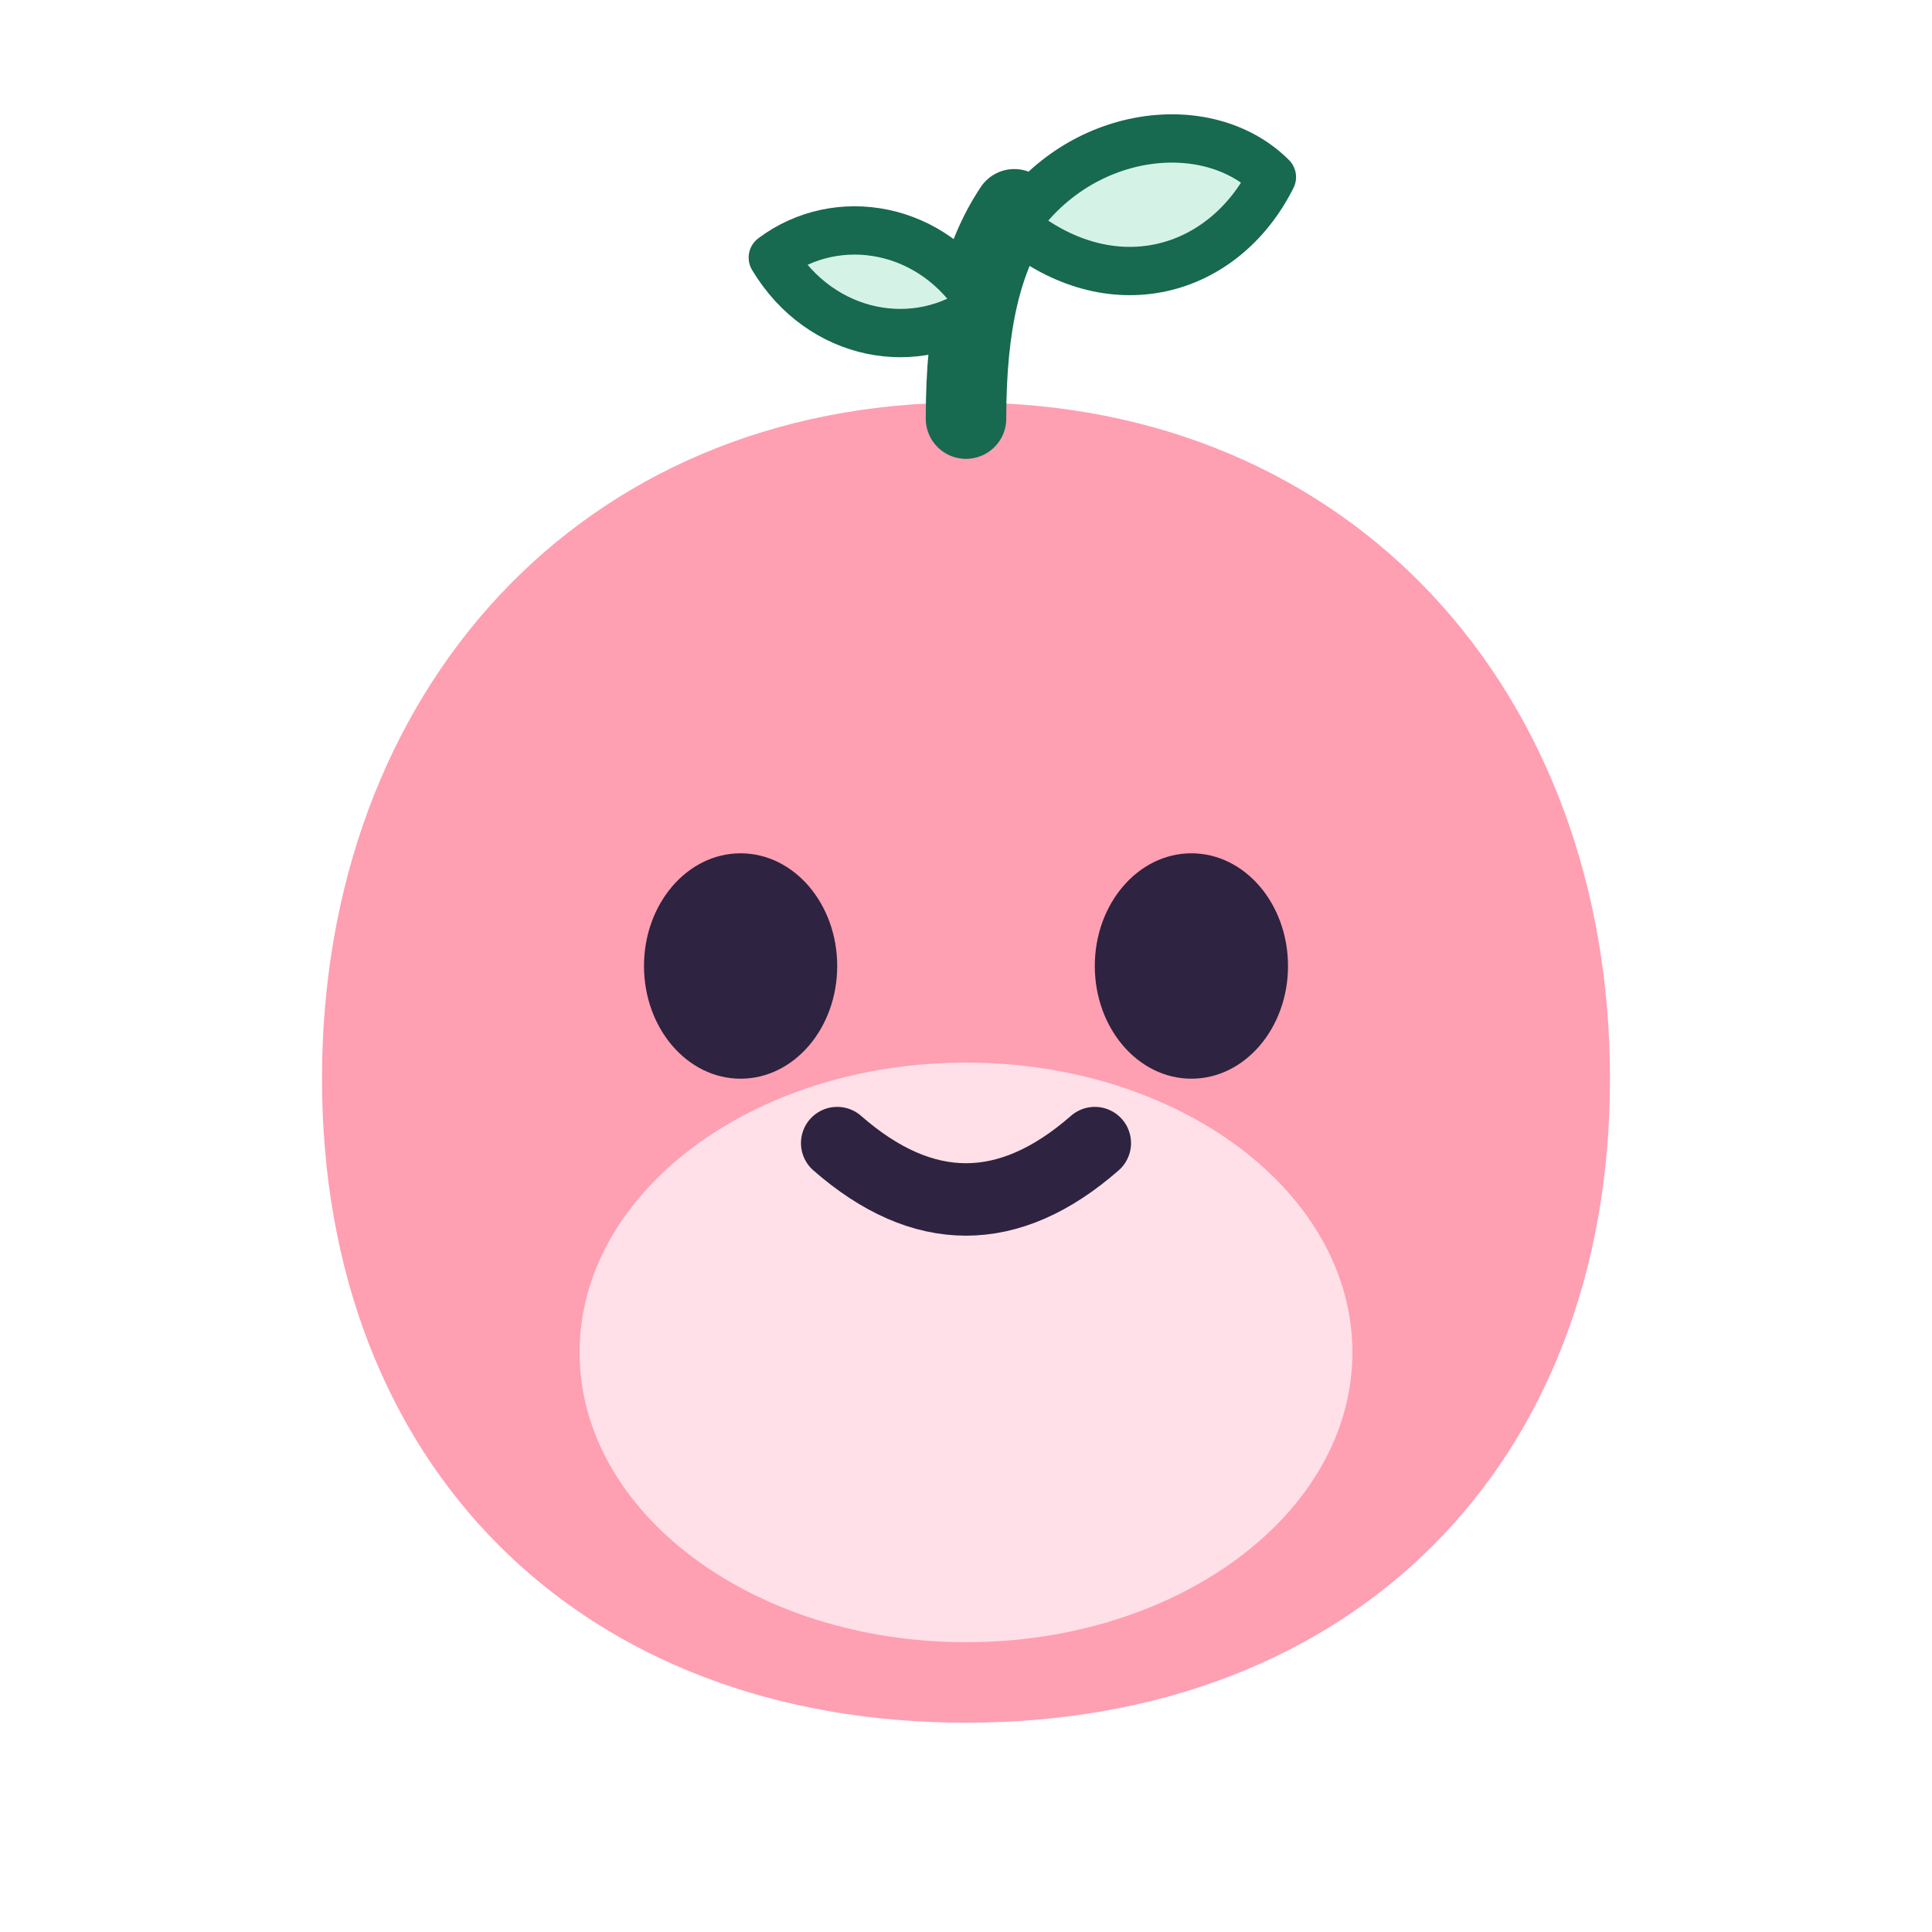
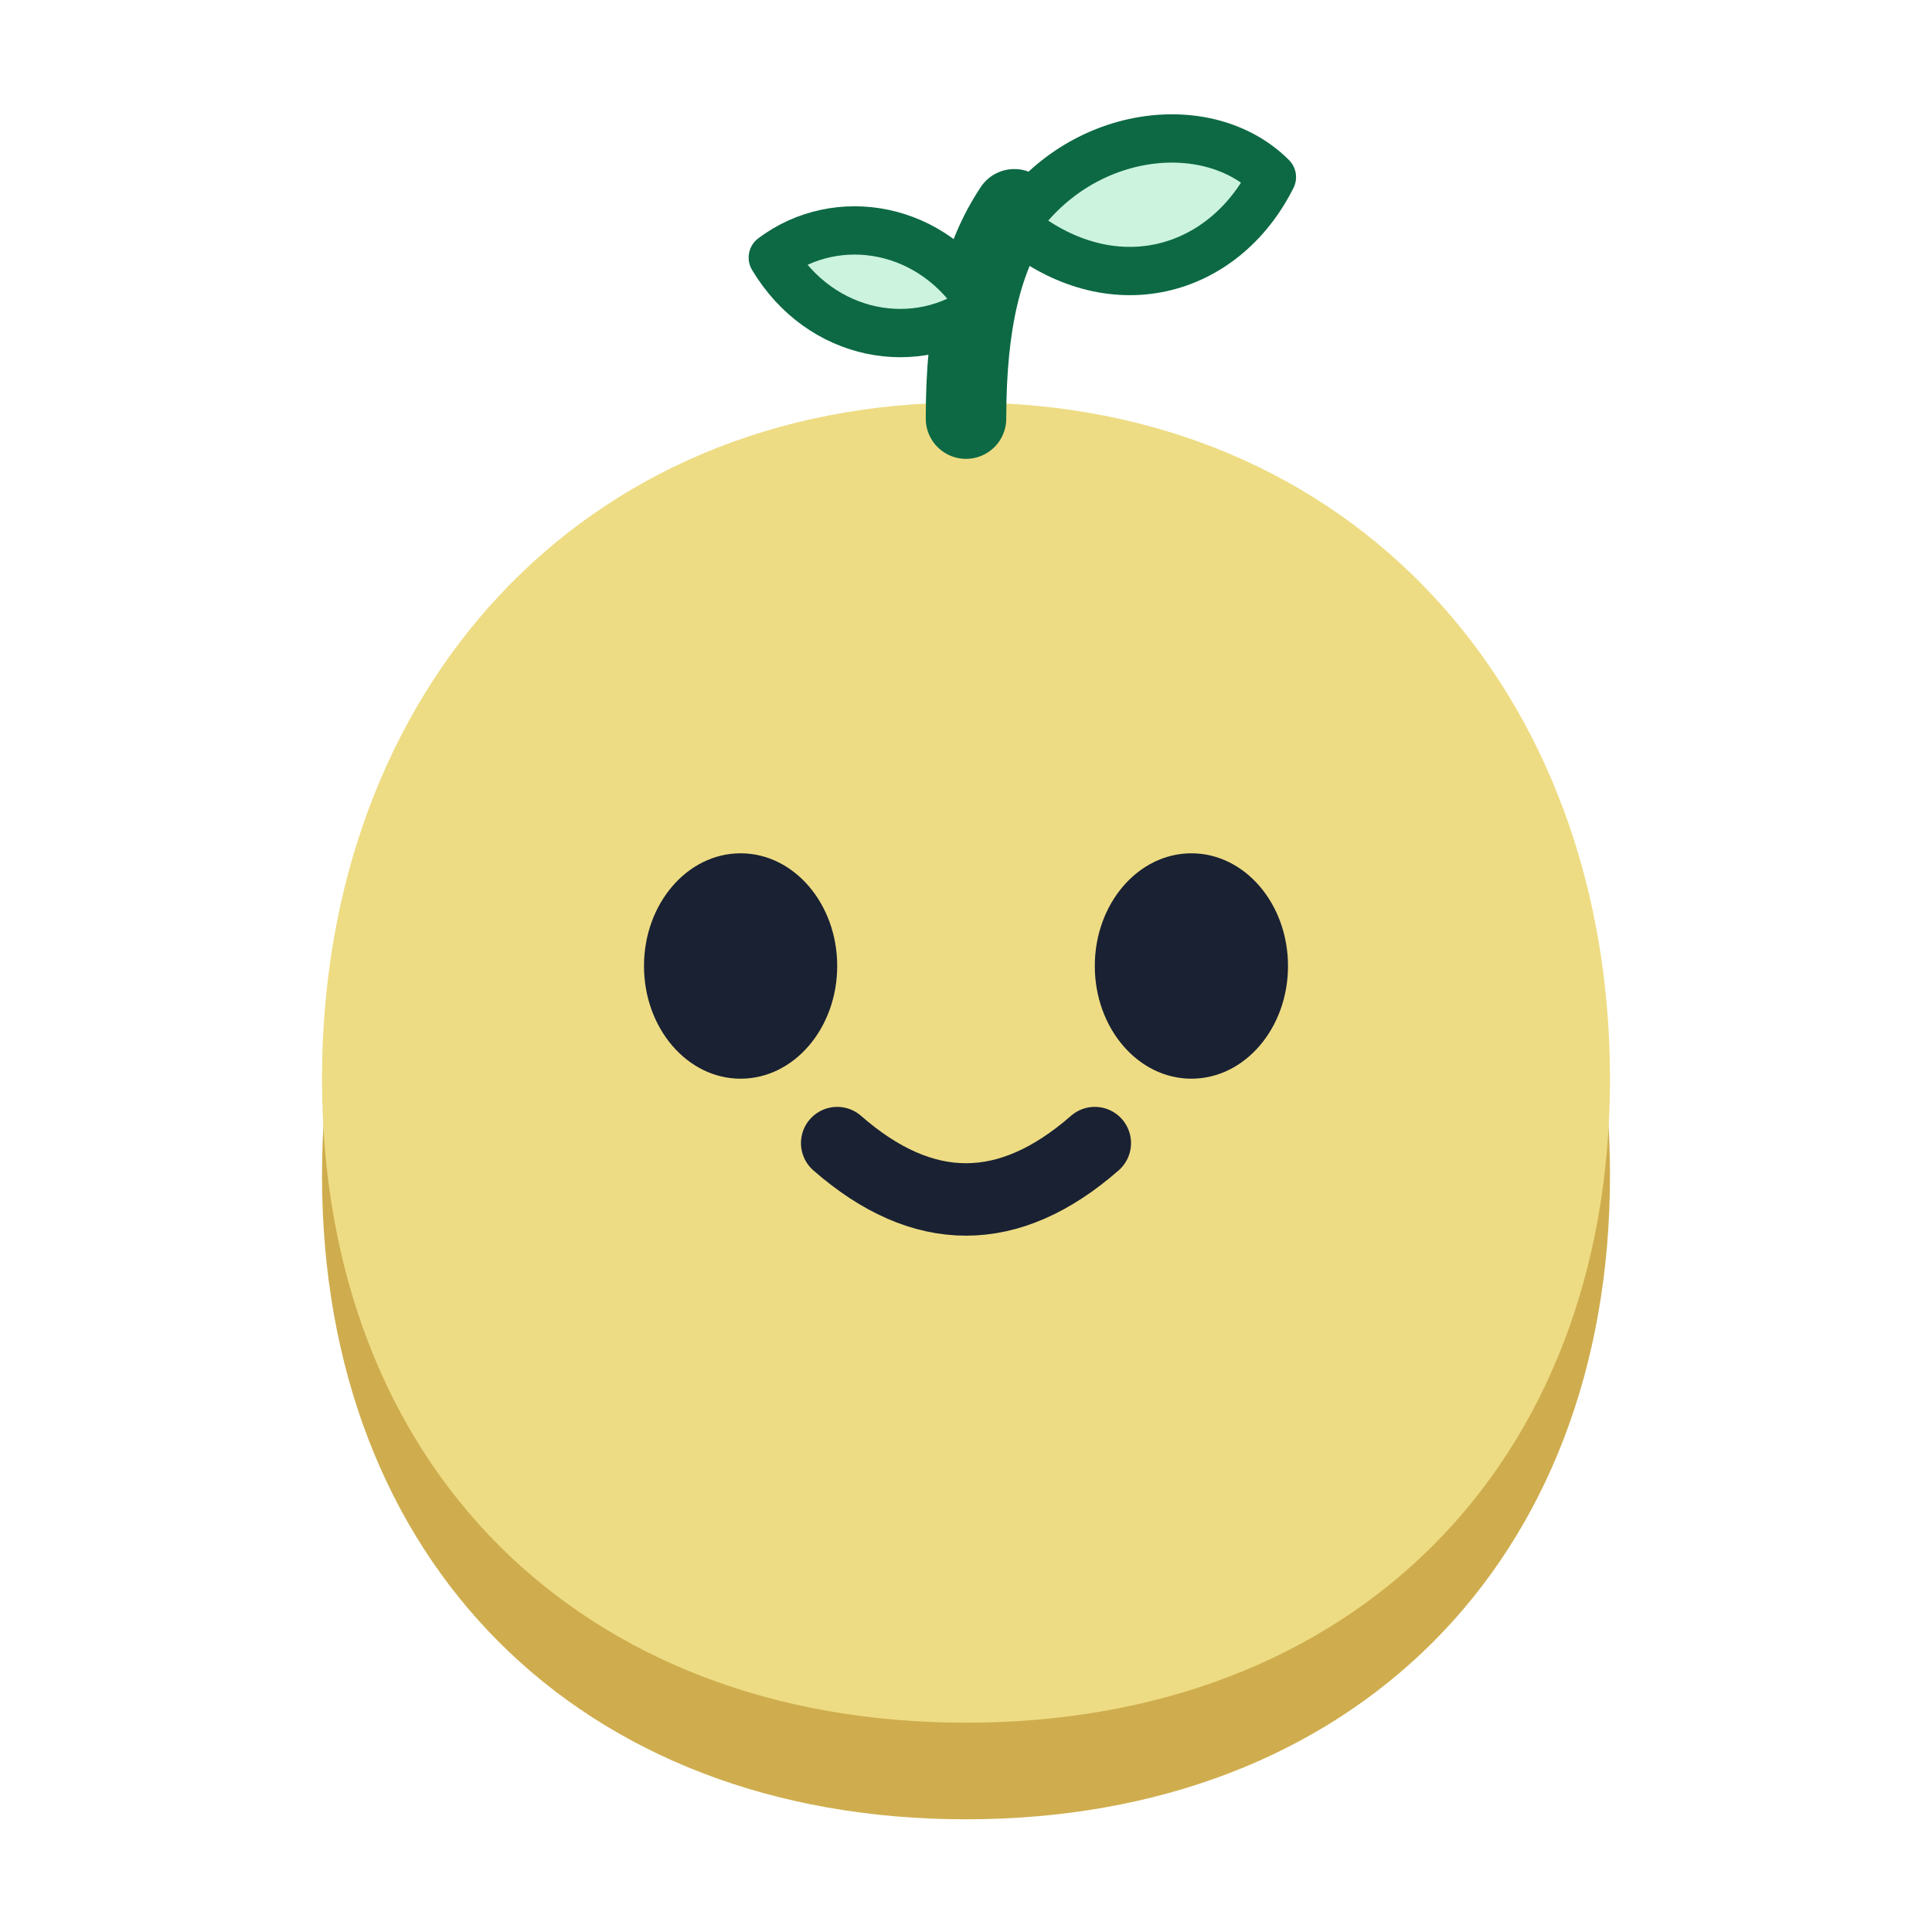
<svg xmlns="http://www.w3.org/2000/svg" viewBox="0 0 120 120">
-   <path d="M60 25c24 0 40 18 40 42s-16 40-40 40-40-16-40-40 16-42 40-42z" fill="#ff9fb2" />
-   <ellipse cx="60" cy="84" rx="24" ry="18" fill="#ffe0e8" />
-   <path d="M60 26c0-6 1-10 3-13" fill="none" stroke="#17694f" stroke-width="5" stroke-linecap="round" />
-   <path d="M63 14c4-6 12-7 16-3-3 6-10 8-16 3z" fill="#d4f3e6" stroke="#17694f" stroke-width="3" stroke-linejoin="round" />
-   <path d="M61 19c-3-5-9-6-13-3 3 5 9 6 13 3z" fill="#d4f3e6" stroke="#17694f" stroke-width="3" stroke-linejoin="round" />
-   <ellipse cx="46" cy="60" rx="6" ry="7" fill="#2e2340" />
-   <ellipse cx="74" cy="60" rx="6" ry="7" fill="#2e2340" />
-   <path d="M52 71q8 7 16 0" fill="none" stroke="#2e2340" stroke-width="4.5" stroke-linecap="round" />
+   <path d="M60 31c24 0 40 18 40 42s-16 40-40 40-40-16-40-40 16-42 40-42z" fill="#cfad4e" />
+   <path d="M60 25c24 0 40 18 40 42s-16 40-40 40-40-16-40-40 16-42 40-42z" fill="#eedc84" />
+   <path d="M60 26c0-6 1-10 3-13" fill="none" stroke="#0c6944" stroke-width="5" stroke-linecap="round" />
+   <path d="M63 14c4-6 12-7 16-3-3 6-10 8-16 3z" fill="#ccf3dd" stroke="#0c6944" stroke-width="3" stroke-linejoin="round" />
+   <path d="M61 19c-3-5-9-6-13-3 3 5 9 6 13 3z" fill="#ccf3dd" stroke="#0c6944" stroke-width="3" stroke-linejoin="round" />
+   <ellipse cx="46" cy="60" rx="6" ry="7" fill="#192133" />
+   <ellipse cx="74" cy="60" rx="6" ry="7" fill="#192133" />
+   <path d="M52 71q8 7 16 0" fill="none" stroke="#192133" stroke-width="4.5" stroke-linecap="round" />
</svg>
